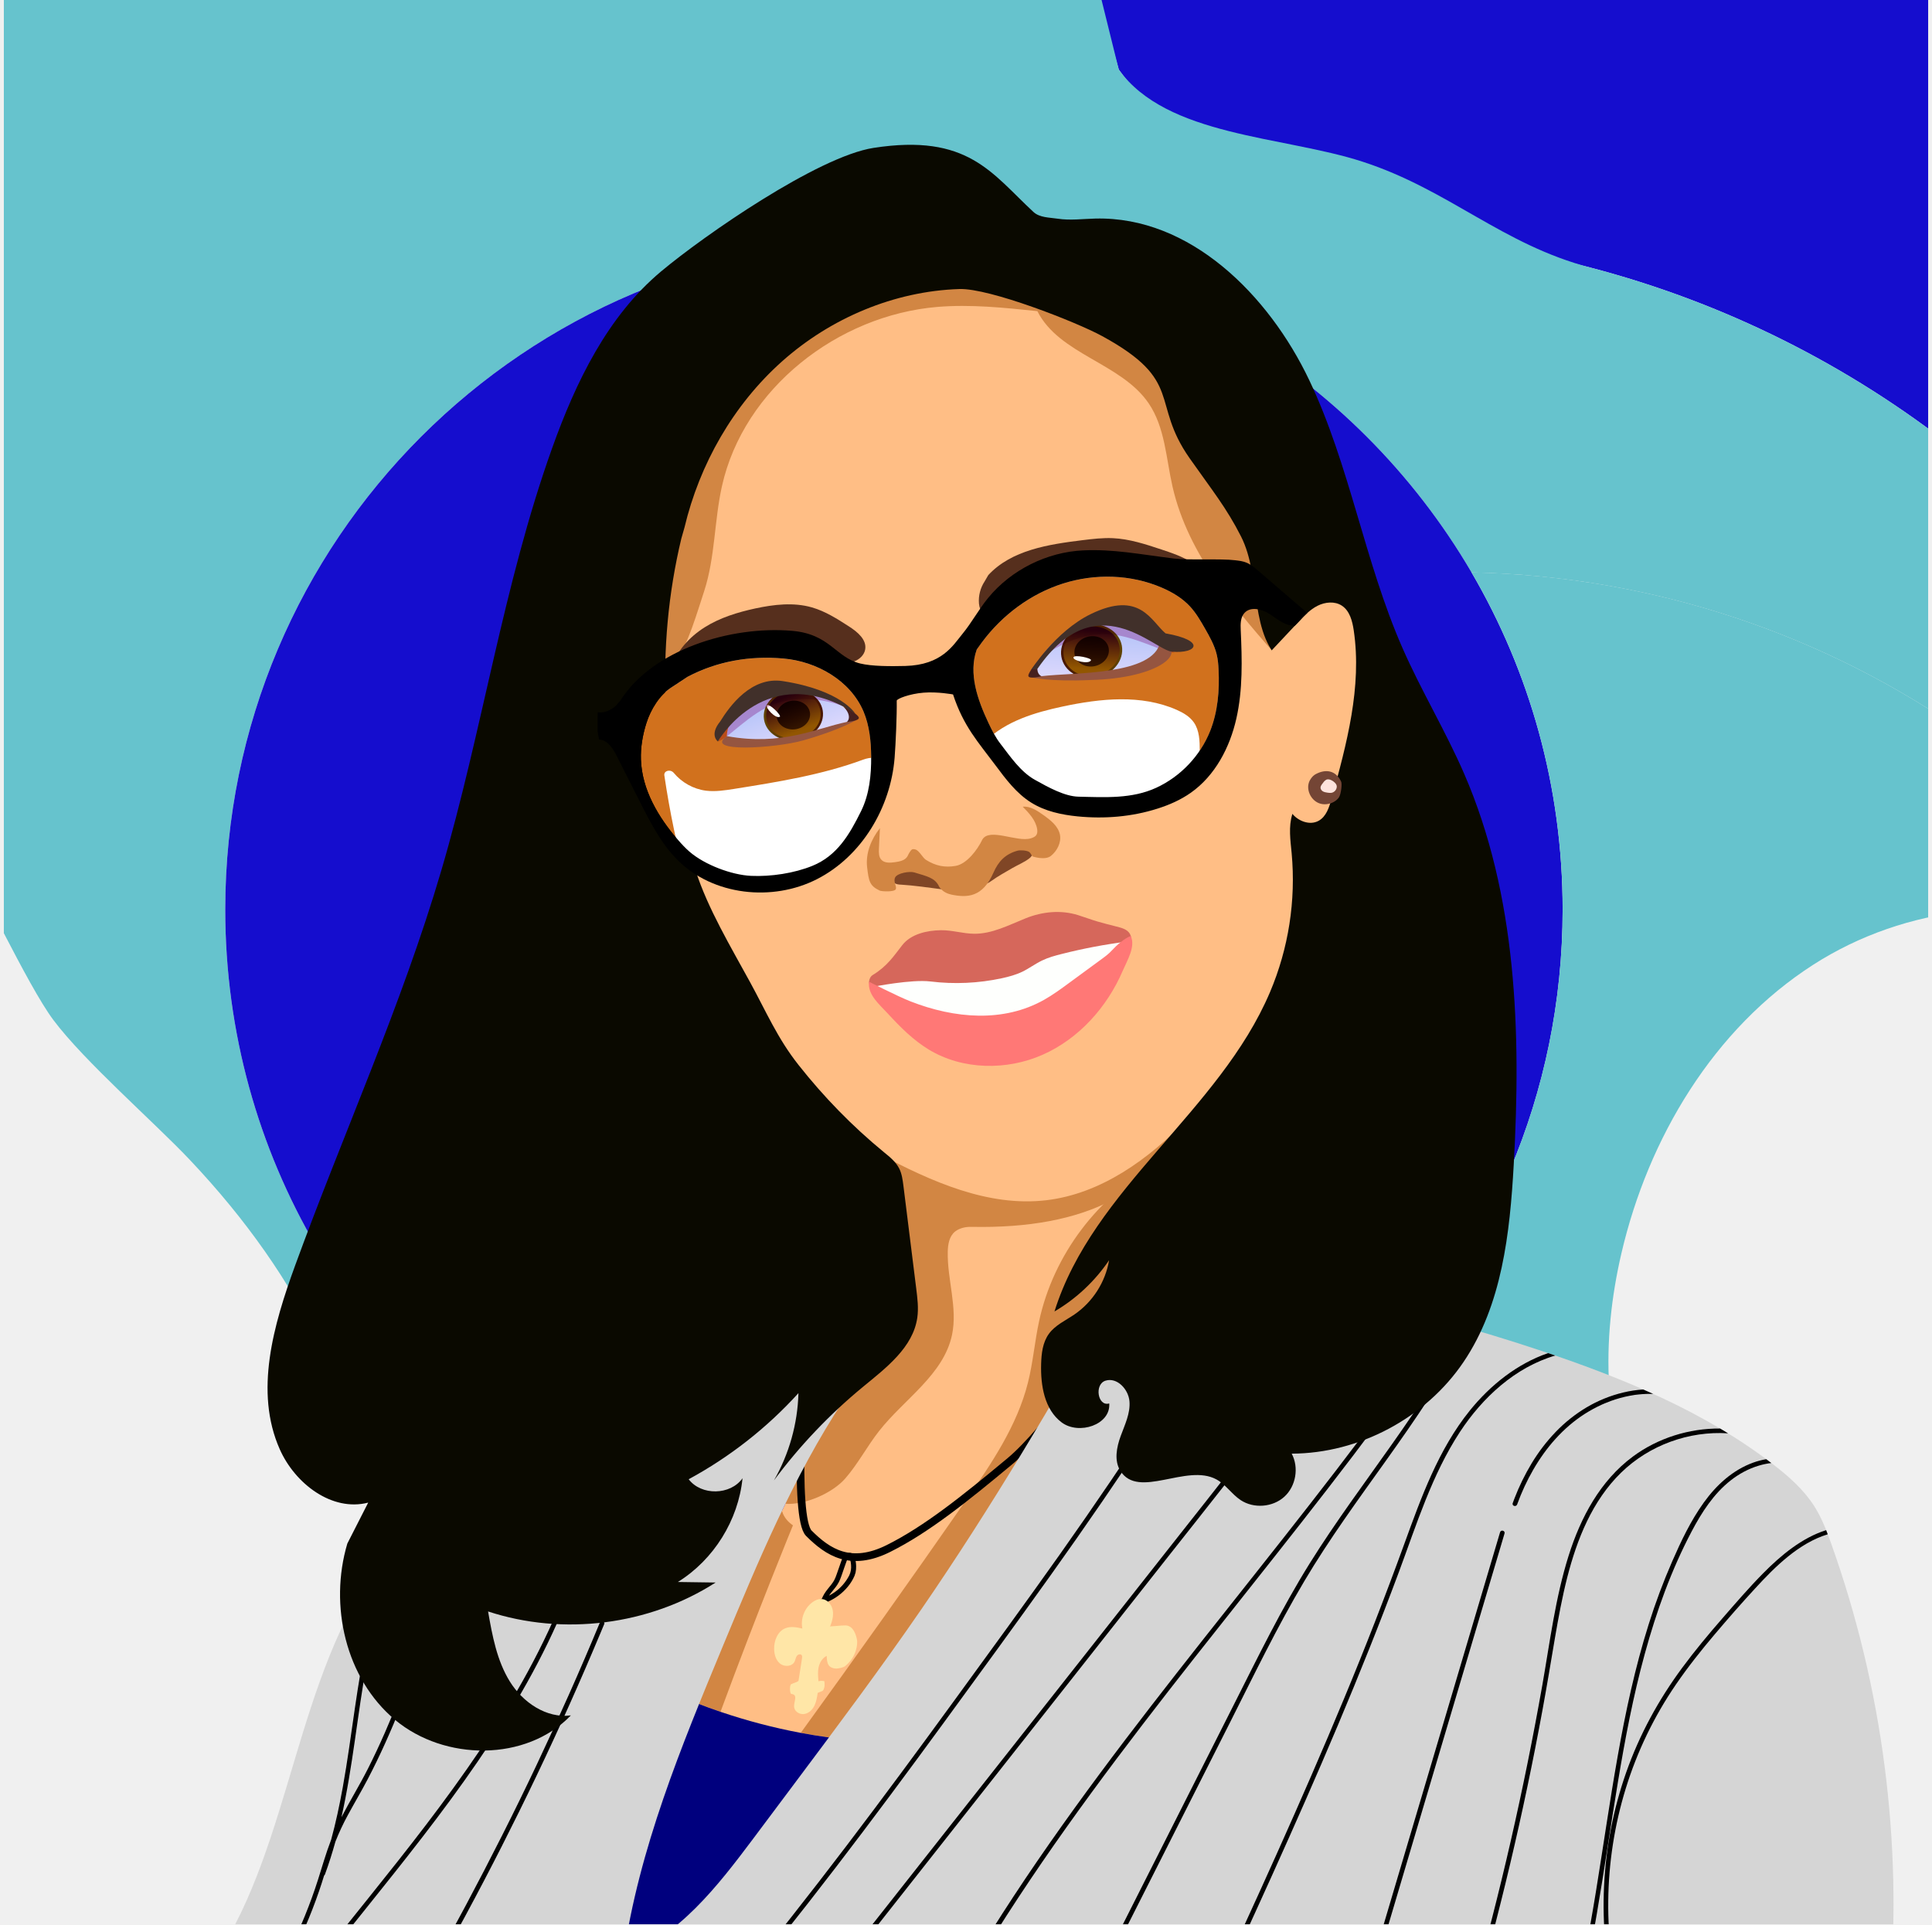
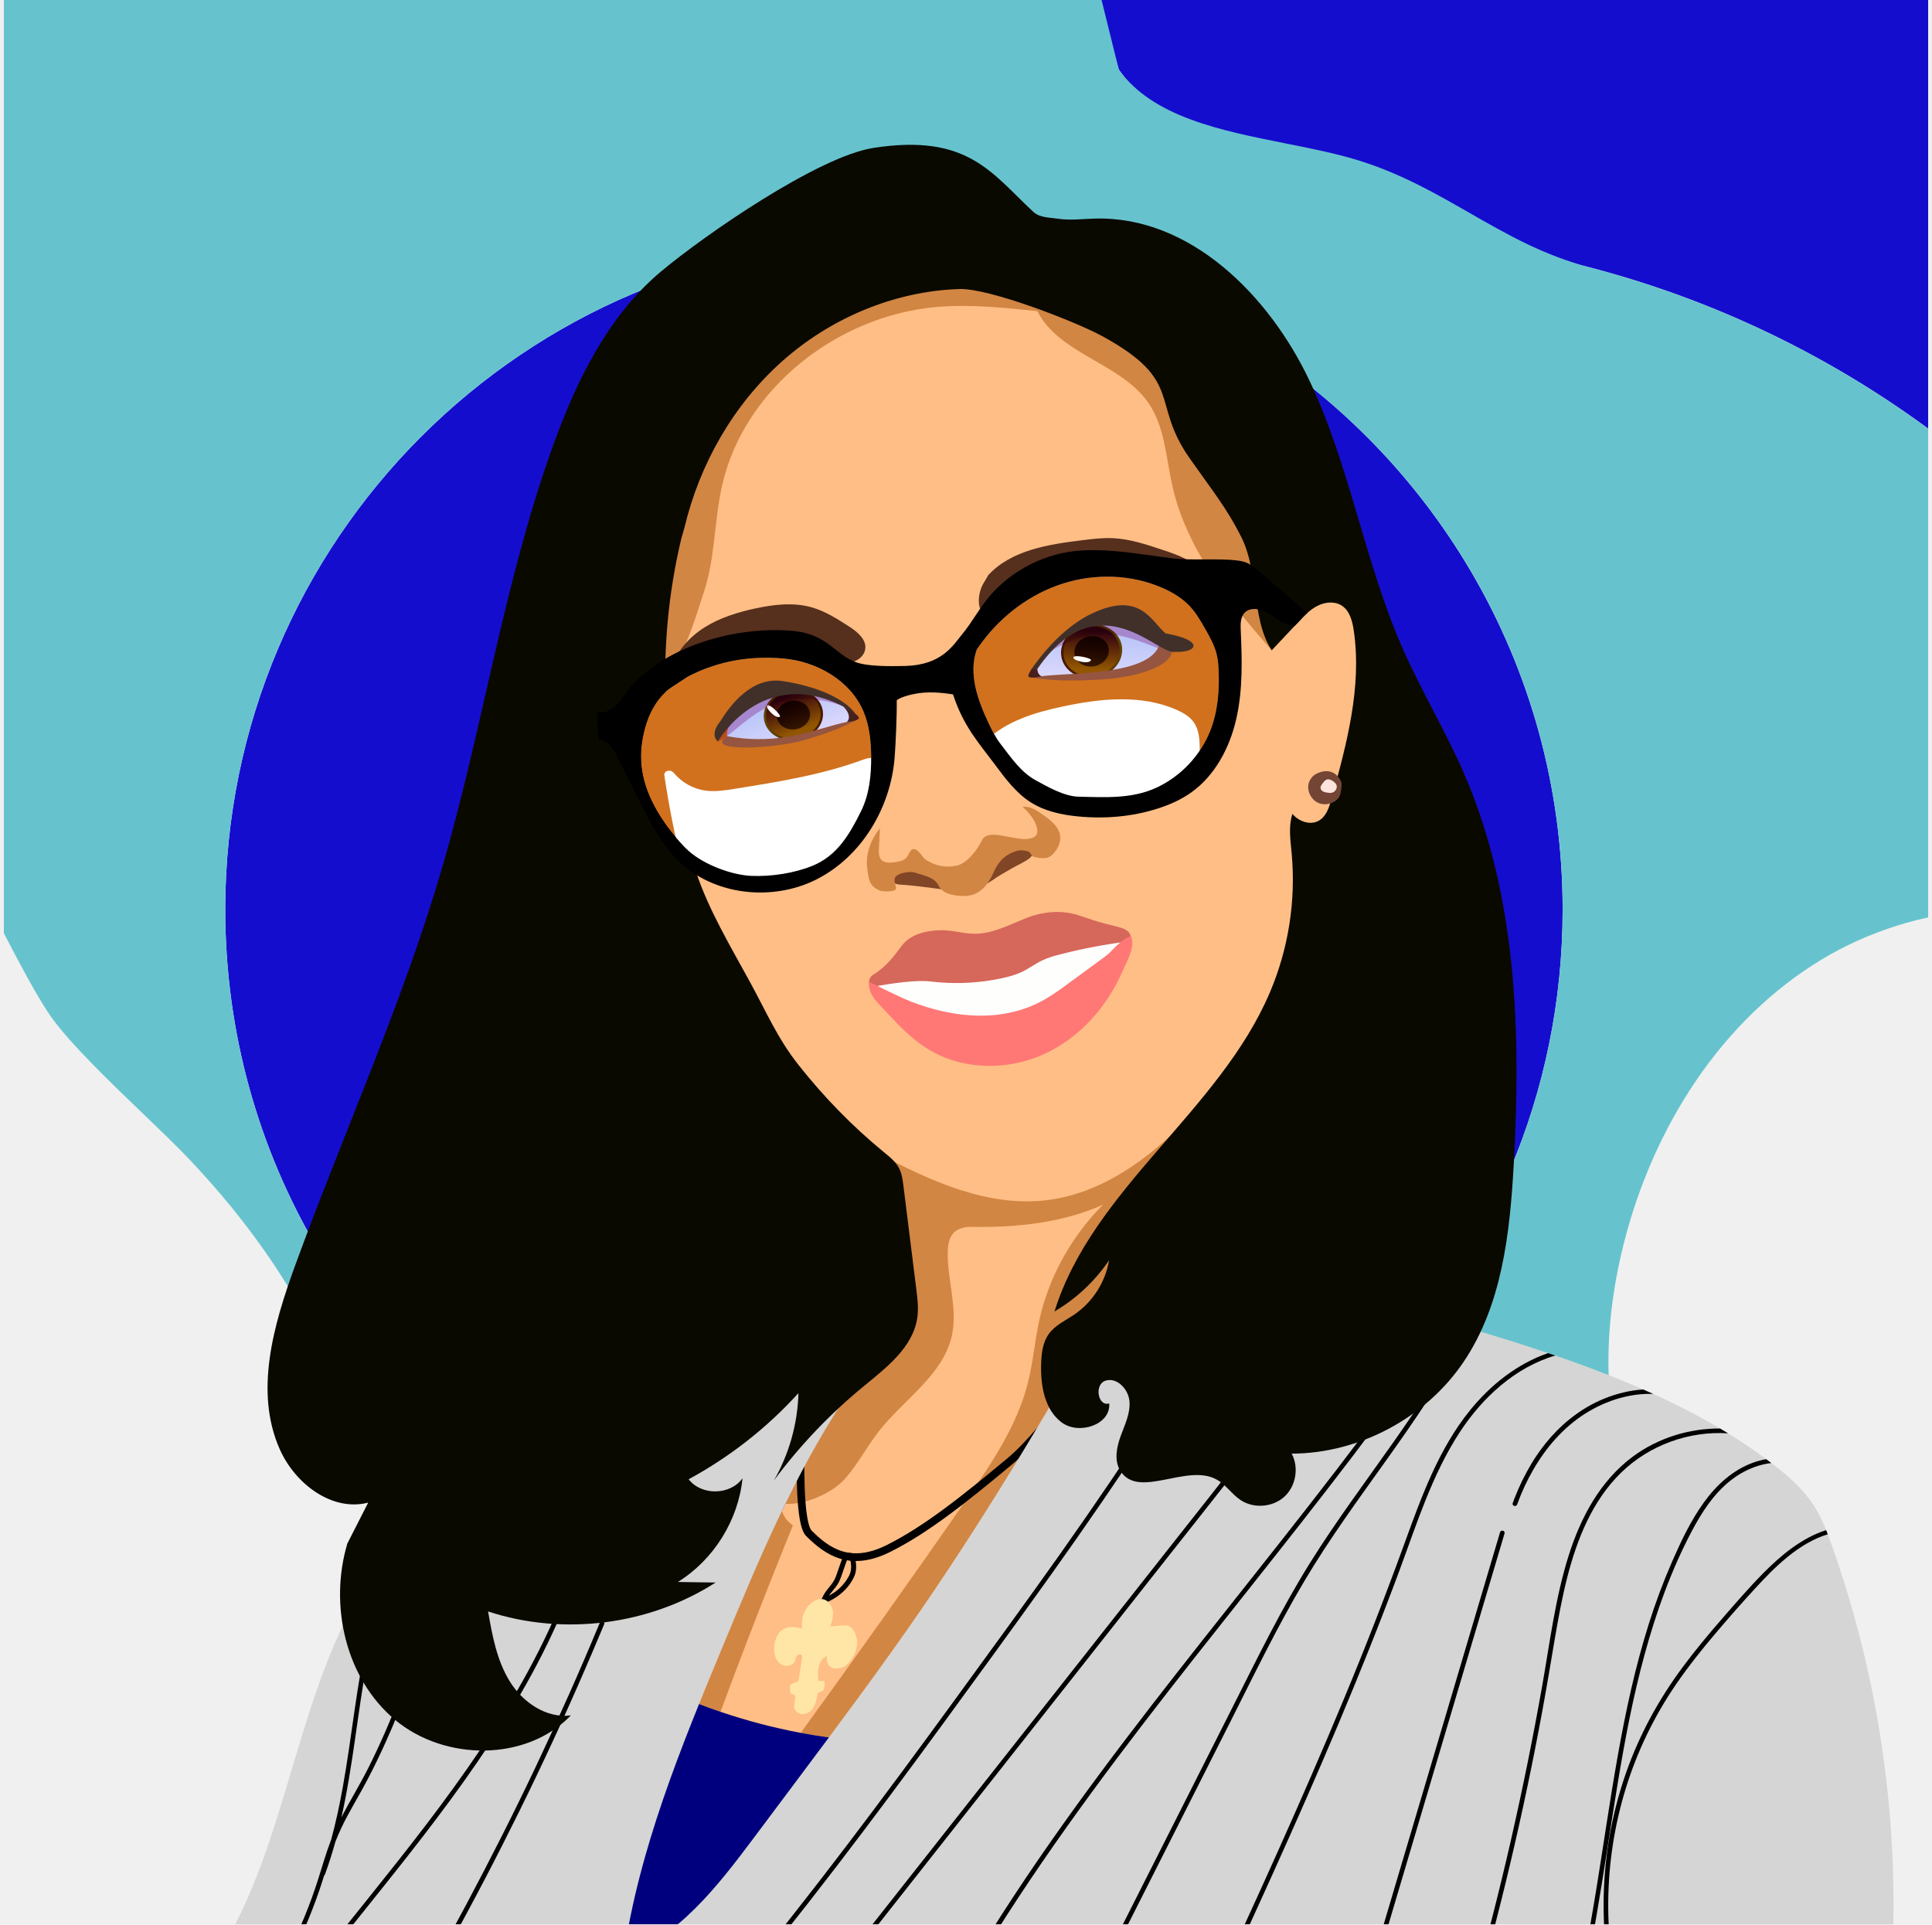
<svg xmlns="http://www.w3.org/2000/svg" width="251" height="250" viewBox="0 0 251 250" fill="none">
  <mask id="mask0_1717_3814" style="mask-type:alpha" maskUnits="userSpaceOnUse" x="0" y="0" width="251" height="250">
    <rect x="0.5" width="250" height="250" fill="#C4C4C4" />
  </mask>
  <g mask="url(#mask0_1717_3814)">
    <path d="M171.949 26.684C183.243 30.353 195.138 31.767 206.628 34.768C223.942 39.303 240.129 47.377 254.167 58.48C254.613 58.834 255.058 59.193 255.5 59.557V-1H142.5L145.35 9.039C151.59 17.759 161.659 23.341 171.949 26.684Z" fill="#150DCE" />
-     <path d="M255.5 59.557C255.059 59.193 254.615 58.834 254.167 58.48C240.129 47.377 223.942 39.303 206.628 34.768C195.138 31.767 188.294 24.667 177 21C166.71 17.657 151.59 17.759 145.35 9.039L142 -4.5L139.5 -11.5H6.936C11.706 -4.544 -12.5 -5.373 -12.5 16.5C-12.5 38.373 -4.5 46 -4.5 74.376V112.246C-2.856 114.013 3.478 127.899 6.936 132.52C10.953 137.887 20.003 145.769 24.612 150.636C54.504 182.198 54.06 216.615 36.348 246.326C32.818 252.246 28.437 257.87 26.836 264.573C26.487 266.039 26.274 267.534 26.201 269.039H102.587C84.291 248.929 72.943 222.387 72.335 193.204C46.569 178.131 29.264 150.169 29.264 118.168C29.264 70.188 68.157 31.292 116.139 31.292C148.145 31.292 176.107 48.602 191.179 74.367C215.087 74.865 237.224 82.571 255.502 95.401L255.5 59.557Z" fill="#66C3CD" />
    <path d="M116.136 31.289C68.157 31.289 29.264 70.184 29.264 118.168C29.264 150.173 46.573 178.135 72.338 193.208C85.197 200.73 100.164 205.043 116.139 205.043C164.118 205.043 203.013 166.15 203.013 118.168C203.013 102.194 198.701 87.227 191.178 74.367C176.103 48.597 148.141 31.289 116.136 31.289Z" fill="#150DCE" />
-     <path d="M219.16 244.587C225.799 234.198 226.497 220.281 220.935 209.279C218.715 204.889 215.607 200.996 213.368 196.615C208.114 186.342 208.031 174.056 210.652 162.819C214.142 147.838 222.63 133.647 235.575 125.335C241.526 121.513 248.458 119.115 255.5 118.393V95.394C237.222 82.563 215.084 74.857 191.177 74.359C198.7 87.219 203.012 102.186 203.012 118.16C203.012 166.14 164.119 205.035 116.137 205.035C100.162 205.035 85.196 200.722 72.336 193.2C72.944 222.383 84.292 248.926 102.587 269.035H197.683C203.409 260.192 213.336 253.7 219.16 244.587Z" fill="#66C3CD" />
+     <path fill-rule="evenodd" clip-rule="evenodd" d="M254.167 58.48C254.615 58.834 255.059 59.193 255.5 59.557L255.502 95.401C255.501 95.401 255.501 95.4 255.5 95.4V118.393C248.458 119.115 241.526 121.513 235.575 125.335C222.63 133.647 214.142 147.837 210.652 162.819C208.031 174.056 208.114 186.342 213.368 196.615C214.475 198.781 215.795 200.828 217.115 202.875C218.464 204.967 219.813 207.06 220.935 209.279C226.497 220.281 225.799 234.198 219.16 244.587C216.21 249.203 212.206 253.148 208.229 257.066C204.356 260.881 200.508 264.672 197.683 269.035H102.587C84.292 248.926 72.944 222.383 72.336 193.2C85.196 200.722 100.162 205.035 116.137 205.035C164.119 205.035 203.012 166.14 203.012 118.16C203.012 102.189 198.701 87.225 191.181 74.367C191.18 74.367 191.18 74.367 191.179 74.367C176.107 48.602 148.145 31.292 116.139 31.292C68.157 31.292 29.264 70.188 29.264 118.168C29.264 150.169 46.569 178.131 72.335 193.204C72.943 222.387 84.291 248.929 102.587 269.039H26.201C26.274 267.534 26.487 266.039 26.836 264.573C28.067 259.417 30.945 254.898 33.814 250.393C34.674 249.042 35.534 247.692 36.348 246.326C54.06 216.615 54.504 182.198 24.612 150.636C22.997 148.931 20.837 146.856 18.54 144.648C14.28 140.555 9.546 136.006 6.936 132.52C5.045 129.993 2.294 124.694 -0.081 120.123C-2.047 116.335 -3.755 113.047 -4.5 112.246V74.376C-4.5 59.266 -6.768 50.039 -8.889 41.412C-10.752 33.838 -12.5 26.726 -12.5 16.5C-12.5 3.359 -3.763 -1.588 2.179 -4.952C6.127 -7.187 8.84 -8.723 6.936 -11.5H139.5L142 -4.5L145.35 9.039C149.757 15.197 158.591 16.955 167.026 18.634C170.536 19.333 173.976 20.018 177 21C182.302 22.722 186.624 25.2 190.905 27.655C195.744 30.43 200.532 33.175 206.628 34.768C223.942 39.303 240.129 47.377 254.167 58.48Z" fill="#66C3CD" />
    <path d="M116.65 148.164C115.337 152.422 116.725 156.97 117.714 161.318C118.703 165.666 119.157 170.658 116.406 174.163C115.502 175.316 114.313 176.204 113.27 177.233C111.852 178.62 110.698 180.253 109.604 181.91C103.068 191.829 98.474 202.877 93.92 213.844C88.487 226.938 83.004 240.202 80.992 254.234C88.208 251.534 93.216 245.064 97.835 238.904L103.193 231.745C108.816 224.232 114.443 216.719 119.761 208.987C128.754 195.898 136.849 182.215 144.648 168.382C145.412 167.034 146.176 165.661 146.606 164.173C147.095 162.456 147.12 160.649 147.185 158.867C147.295 155.862 147.536 152.865 147.909 149.876C138.946 157.11 124.635 156.526 116.291 148.588" fill="#FFBE85" />
    <path d="M110.832 202.539C110.887 202.32 110.742 202.1 110.538 202.025C110.333 201.95 110.053 202.05 109.888 202.215C109.723 202.38 109.618 202.664 109.528 202.914L109.224 203.787C109.124 204.072 109.029 204.357 108.924 204.641C108.835 204.912 108.724 205.176 108.594 205.43C108.364 205.849 108.05 206.204 107.755 206.573C107.46 206.942 107.115 207.417 106.975 207.926C106.96 207.981 107.01 208.041 107.065 208.021C108.067 207.658 108.968 207.063 109.693 206.283C110.051 205.903 110.357 205.477 110.603 205.016C110.739 204.778 110.842 204.523 110.907 204.257C110.961 204.002 110.984 203.743 110.977 203.483C110.972 203.15 110.923 202.82 110.832 202.5C110.802 202.405 110.658 202.445 110.688 202.539C110.758 202.79 110.801 203.048 110.817 203.308C110.837 203.553 110.828 203.799 110.792 204.042C110.751 204.302 110.67 204.555 110.553 204.791C110.086 205.705 109.402 206.49 108.559 207.077C108.084 207.408 107.569 207.676 107.025 207.876L107.12 207.966C107.355 207.102 108.08 206.498 108.559 205.774C108.849 205.34 109.014 204.851 109.184 204.362C109.354 203.872 109.543 203.293 109.743 202.764C109.833 202.519 109.968 202.25 110.233 202.165C110.289 202.145 110.349 202.139 110.408 202.146C110.467 202.154 110.524 202.176 110.573 202.21C110.658 202.28 110.717 202.39 110.688 202.5C110.685 202.509 110.684 202.519 110.685 202.529C110.687 202.539 110.69 202.548 110.695 202.557C110.699 202.565 110.706 202.573 110.714 202.579C110.722 202.585 110.73 202.589 110.74 202.592C110.749 202.594 110.759 202.595 110.769 202.594C110.779 202.593 110.788 202.59 110.797 202.585C110.806 202.58 110.813 202.573 110.819 202.566C110.825 202.558 110.83 202.549 110.832 202.539Z" fill="black" stroke="black" stroke-width="0.5" />
    <path d="M107.838 211.335C108.108 210.657 108.318 209.923 108.188 209.204C108.058 208.485 107.498 207.801 106.769 207.746C106.319 207.711 105.884 207.911 105.525 208.18C104.501 208.949 103.981 210.327 104.241 211.58C103.521 211.42 102.752 211.266 102.062 211.53C101.033 211.924 100.544 213.148 100.574 214.251C100.589 214.97 100.808 215.733 101.378 216.163C101.947 216.592 102.917 216.517 103.232 215.873C103.346 215.644 103.366 215.374 103.506 215.159C103.646 214.945 104.001 214.83 104.151 215.039C104.231 215.149 104.216 215.304 104.196 215.444L103.746 218.339C103.721 218.504 103.012 218.689 102.792 218.808C102.572 218.928 102.582 219.947 102.792 220.076C103.202 220.116 103.356 220.296 103.311 220.7C103.266 221.105 103.097 221.519 103.197 221.914C103.336 222.468 103.991 222.787 104.556 222.672C105.12 222.557 105.56 222.108 105.81 221.594C106.059 221.08 106.149 220.501 106.234 219.937C106.899 219.652 106.904 219.747 107.034 219.427C107.163 219.108 107.139 218.759 107.099 218.419C106.847 218.357 106.584 218.361 106.334 218.429C106.279 217.815 106.224 217.186 106.359 216.587C106.494 215.988 106.844 215.394 107.403 215.134C107.413 215.539 107.433 215.958 107.633 216.307C107.833 216.657 108.363 216.787 108.642 216.782C108.922 216.777 109.562 216.652 109.796 216.462C111.35 215.219 111.415 213.507 111.345 213.083C111.235 212.419 110.851 211.176 109.831 211.176C109.162 211.176 108.822 211.256 107.918 211.295" fill="#FFE6A7" />
    <path d="M116.291 148.588L116.486 148.773C116.536 148.568 116.591 148.364 116.651 148.164L116.291 148.588Z" fill="#F6D2B9" />
    <path d="M112.738 155.194C114.171 160.606 119.769 166.816 116.538 171.388C110.276 180.244 104.564 186.494 102.027 195.37C104.549 195.565 108.139 193.997 109.802 192.095C111.465 190.193 112.643 187.912 114.206 185.92C117.477 181.757 122.59 178.607 123.684 173.425C124.428 169.886 123.055 166.252 123.13 162.637C123.145 161.669 123.329 160.596 124.088 159.997C124.673 159.542 125.456 159.378 126.196 159.392C141.191 159.702 150.179 154.735 154.224 145.415C147.128 147.821 138.105 148.001 130.63 147.467C127.324 147.227 124.043 146.703 120.768 146.174L110.551 144.531C110.551 144.531 112.039 152.563 112.738 155.194Z" fill="#D28643" />
    <path d="M103.017 198.173C100.375 196.376 101.953 193.366 101.219 193.625C96.79 195.203 96.431 197.329 94.723 201.707C92.343 207.824 89.959 213.936 87.572 220.043C89.55 220.911 91.567 221.695 93.609 222.389C98.408 209.38 103.017 198.173 103.017 198.173Z" fill="#D28643" />
    <path d="M150.449 151.188C142.664 155.336 136.862 163.024 134.999 171.64C134.425 174.286 134.21 176.996 133.551 179.622C132.133 185.273 128.768 190.21 125.437 194.997C118.406 205.111 111.272 215.155 104.035 225.129C106.402 225.575 108.786 225.905 111.186 226.118C123.425 208.945 134.62 191.034 145.221 172.803C149.071 166.179 152.971 158.421 150.449 151.188Z" fill="#D28643" />
    <path d="M99.309 43.487C87.814 59.526 81.607 79.769 84.448 99.292C86.475 113.22 92.912 126.174 100.852 137.796C102.864 140.736 105.001 143.641 107.762 145.893C109.75 147.51 112.012 148.753 114.274 149.951C121 153.501 128.36 156.82 135.91 155.937C143.046 155.103 149.243 150.595 154.226 145.424C163.065 136.243 169.207 124.262 170.39 111.578C170.839 106.775 170.585 101.923 171.189 97.136C171.878 91.689 173.671 86.238 172.772 80.822C171.414 72.64 164.408 66.759 160.178 59.626C156.763 53.855 155.02 46.981 150.346 42.169C148.194 39.957 145.533 38.315 142.831 36.827C139.311 34.89 135.636 33.163 131.726 32.255C120.366 29.609 109.41 34.81 100.267 42.049L99.309 43.487Z" fill="#FFBE85" />
    <path d="M87.303 86.581C89.177 84.05 89.791 82.068 91.5 76.752C92.914 72.369 92.794 67.636 93.798 63.143C96.631 50.479 108.836 40.964 121.772 39.876C126.103 39.516 130.45 39.971 134.772 40.425C137.629 46.076 145.658 47.154 149.225 52.391C151.359 55.521 151.489 59.539 152.333 63.233C154.376 72.174 160.702 79.427 166.812 86.271C168.256 81.829 167.806 76.926 166.297 72.508C164.788 68.091 162.265 64.077 159.567 60.263C158.678 59.005 157.764 57.757 157.039 56.394C155.985 54.417 155.361 52.236 154.386 50.219C150.155 41.498 140.167 37.225 130.705 35.088C125.169 33.84 119.403 33.066 113.833 34.145C105.624 35.727 98.604 41.218 93.433 47.778C88.906 53.54 85.587 60.154 83.676 67.227C83.031 69.613 82.552 72.084 82.817 74.535C83.361 79.627 87.043 84.649 85.225 89.431L87.303 86.581Z" fill="#D28643" />
    <path d="M115.274 126.976C120.287 125.857 125.69 127.175 130.573 125.578C131.507 125.273 132.411 124.889 133.335 124.549C137.35 123.067 141.629 122.453 145.868 121.844C145.519 122.76 145.006 123.606 144.355 124.34C143.586 125.213 142.638 125.912 141.694 126.596C139.187 128.423 136.641 130.245 133.809 131.513C130.978 132.781 127.807 133.48 124.746 132.961C123.378 132.726 122.065 132.257 120.761 131.768C118.539 130.934 116.322 130.041 114.33 128.753C114.085 128.593 113.821 128.393 113.776 128.104C113.731 127.814 113.94 127.535 114.205 127.4C114.47 127.265 114.994 127.035 115.274 126.976Z" fill="#FEFFFD" />
    <path d="M120.89 127.513C123.981 127.891 127.114 127.749 130.158 127.094C131.072 126.894 131.981 126.65 132.82 126.245C133.658 125.841 134.492 125.217 135.376 124.793C136.26 124.368 137.064 124.164 137.938 123.939C140.719 123.233 143.54 122.698 146.387 122.337C146.546 122.317 146.721 122.287 146.836 122.172C146.951 122.057 146.966 121.797 146.906 121.603C146.661 120.794 145.887 120.579 144.889 120.335C144.065 120.13 143.426 119.965 142.612 119.731C141.798 119.496 141.014 119.192 140.06 118.892C137.818 118.193 135.426 118.433 133.249 119.306C131.072 120.18 128.9 121.338 126.553 121.313C125.11 121.298 123.697 120.834 122.253 120.854C120.426 120.874 118.349 121.348 117.225 122.786C116.102 124.224 115.263 125.531 113.38 126.675C113.091 126.844 112.931 127.204 112.901 127.538C112.871 127.873 113.135 128.252 113.465 128.197C113.465 128.197 118.418 127.209 120.89 127.513Z" fill="#D6675B" />
    <path d="M118.319 130.111C123.996 132.327 130.368 132.886 135.671 129.881C136.789 129.247 137.833 128.488 138.866 127.725C140.261 126.706 141.653 125.686 143.041 124.664C143.555 124.29 144.065 123.916 144.489 123.441C145.043 122.822 146.117 121.879 146.906 121.609C147.55 122.987 146.456 124.744 145.857 126.137C143.83 130.85 140.17 134.938 135.486 137.02C130.802 139.101 125.085 139.022 120.69 136.376C118.668 135.153 116.975 133.46 115.377 131.718C114.219 130.455 112.701 129.247 112.901 127.545C112.901 127.545 116.636 129.457 118.319 130.111Z" fill="#FF7876" />
    <path d="M122.553 115.561C122.533 115.321 122.379 115.116 122.224 114.932C121.375 113.946 120.22 113.275 118.943 113.025C117.94 112.83 116.766 112.965 116.117 113.753C116.027 113.863 115.947 113.983 115.927 114.123C115.877 114.412 116.092 114.692 116.357 114.812C116.621 114.932 116.996 114.932 117.215 114.947C118.554 115.021 120.886 115.341 122.553 115.561Z" fill="#804626" />
    <path d="M133.788 111.469C133.973 111.304 134.158 111.09 134.143 110.845C134.128 110.6 133.778 110.336 133.468 110.256C132.24 109.932 130.907 110.431 129.968 111.284C129.029 112.138 128.43 113.301 127.961 114.479C127.921 114.589 127.891 114.739 127.996 114.794C128.021 114.806 128.049 114.812 128.077 114.813C128.106 114.814 128.134 114.809 128.16 114.799C128.41 114.724 128.63 114.569 128.845 114.419C129.693 113.805 130.592 113.331 131.491 112.797C132.06 112.458 133.234 111.953 133.788 111.469Z" fill="#804626" />
    <path d="M129.063 113.383C129.717 111.896 130.606 110.972 132.169 110.528C132.533 110.423 133.402 110.478 133.717 110.693C133.886 110.812 134.001 111.112 134.141 111.267C134.141 111.267 135.749 111.821 136.528 111.202C137.307 110.583 137.906 109.479 137.706 108.451C137.482 107.318 136.468 106.539 135.524 105.87C134.73 105.306 133.841 104.712 132.868 104.807C133.692 105.641 134.555 106.559 134.745 107.717C134.785 107.987 134.785 108.281 134.63 108.501C134.476 108.721 134.186 108.835 133.921 108.915C132.124 109.464 128.548 107.493 127.62 109.08C126.995 110.403 125.602 112.24 124.164 112.495C122.726 112.749 121.528 112.485 120.289 111.706C119.87 111.441 119.425 110.513 118.951 110.373C118.477 110.233 118.407 110.378 118.132 110.792C118.032 110.937 117.982 111.107 117.892 111.257C117.578 111.791 116.884 111.931 116.27 112.015C115.655 112.1 114.901 112.16 114.487 111.681C114.162 111.317 114.167 110.772 114.187 110.283L114.317 107.597C113.179 109.03 112.44 110.857 112.654 112.674C112.869 114.491 112.979 115.09 114.297 115.709C114.547 115.824 116.205 115.909 116.374 115.525C116.544 115.14 116.005 114.536 116.304 113.982C116.604 113.428 118.167 113.164 118.771 113.343C120.534 113.872 121.413 114.067 121.942 115.056C122.112 115.365 121.977 115.17 122.202 115.445C122.566 115.884 123.115 116.134 123.67 116.244C125.672 116.638 127.655 116.588 129.063 113.383Z" fill="#D28643" />
    <path d="M127.906 75.56C127.358 76.401 127.103 77.4 127.182 78.401C127.227 78.89 127.387 79.429 127.821 79.659C128.341 79.933 128.97 79.639 129.474 79.334C132.116 77.767 134.617 75.905 137.489 74.791C142.757 72.755 148.704 73.469 154.157 74.956C154.606 75.076 155.145 75.181 155.48 74.861C156.014 74.347 155.415 73.469 154.796 73.064C153.597 72.285 152.219 71.831 150.866 71.382C148.819 70.703 146.741 70.019 144.589 69.919C143.271 69.859 141.953 70.019 140.644 70.179C136.23 70.723 131.427 71.452 128.401 74.712L127.906 75.56Z" fill="#562F1D" />
    <path d="M89.237 85.913C93.346 83.912 98.165 83.397 102.604 84.496C104.716 85.015 106.749 85.888 108.906 86.103C109.62 86.178 110.364 86.173 111.028 85.908C111.692 85.644 112.281 85.085 112.401 84.381C112.626 83.103 111.393 82.094 110.304 81.391C108.776 80.407 107.218 79.409 105.47 78.91C103.093 78.231 100.547 78.53 98.125 79.049C95.828 79.549 93.536 80.247 91.549 81.5C89.561 82.753 87.874 84.611 87.189 86.862C87.844 86.572 88.488 86.233 89.142 85.948L89.237 85.913Z" fill="#562F1D" />
    <path d="M104.037 225.137C100.501 224.472 97.017 223.558 93.611 222.401C91.568 221.707 89.551 220.923 87.573 220.055C84.141 228.847 80.713 237.638 77.287 246.428C76.558 248.295 75.819 250.221 75.859 252.223C75.899 254.225 76.923 256.352 78.79 257.081C80.767 257.849 82.975 256.881 84.787 255.778C91.958 251.405 97.371 244.71 102.449 238.016C105.422 234.099 108.335 230.135 111.187 226.125C108.791 225.909 106.407 225.579 104.037 225.137Z" fill="#00007E" />
    <path d="M105.083 169.617C104.261 178.657 103.111 197.23 105.083 199.202C107.549 201.667 110.507 203.64 115.438 201.174C120.369 198.709 125.299 194.764 131.216 189.833C135.95 185.889 143.708 174.712 146.995 169.617" stroke="black" />
    <path d="M237.92 200.592C237.316 198.9 236.672 197.203 235.708 195.69C234.345 193.539 232.398 191.826 230.38 190.269C221.512 183.425 210.976 179.087 200.35 175.533C182.903 169.702 164.672 165.773 146.336 164.984C145.897 166.167 145.272 167.281 144.648 168.384C136.849 182.217 128.754 195.9 119.761 208.989C114.443 216.722 108.815 224.235 103.193 231.748L97.835 238.906C93.216 245.066 88.208 251.536 80.992 254.237C83.004 240.204 88.487 226.94 93.92 213.846C98.474 202.879 103.068 191.831 109.604 181.912C110.698 180.255 111.851 178.623 113.27 177.235C114.313 176.206 115.502 175.318 116.405 174.165C118.128 171.973 118.593 169.203 118.463 166.367C96.387 169.682 75.01 178.548 58.412 193.399C54.277 197.098 50.432 201.172 47.466 205.859C37.754 221.175 37.105 243.259 26.109 256.932L24.497 263.557C23.458 266.537 24.227 264.44 25.176 267.451C34.653 270.496 44.89 268.788 54.837 268.499C69.657 268.07 84.358 270.86 99.098 272.448C138.631 276.691 178.524 272.223 218.037 267.755C225.986 266.856 233.991 265.948 241.626 263.557C242.884 263.162 244.232 262.648 244.911 261.52C245.346 260.791 245.436 259.918 245.505 259.079C247.183 239.34 244.577 219.248 237.92 200.592Z" fill="#D5D5D5" />
    <path d="M137.737 201.882C133.193 208.301 128.549 214.656 123.92 221.011C119.291 227.366 114.688 233.611 109.959 239.826C105.23 246.041 100.406 252.191 95.433 258.216C94.814 258.965 94.189 259.719 93.56 260.468C93.316 260.762 93.735 261.187 93.985 260.892C98.988 254.907 103.837 248.792 108.586 242.606C113.334 236.421 118.028 230.086 122.652 223.757C127.276 217.427 131.935 211.042 136.509 204.637C141.029 198.307 145.427 191.896 149.701 185.403C153.829 179.13 157.844 172.781 161.746 166.358L161.096 166.273C157.761 171.765 154.34 177.201 150.835 182.582C146.59 189.099 142.225 195.532 137.737 201.882Z" fill="black" />
    <path d="M153.246 199.39L137.876 218.893C132.77 225.37 127.665 231.846 122.562 238.322L107.192 257.826C106.563 258.625 105.934 259.419 105.309 260.217C105.07 260.517 105.494 260.941 105.729 260.642L121.163 241.058L136.598 221.474L152.028 201.896C156.767 195.885 161.58 189.93 166.059 183.72C169.51 178.932 172.751 173.965 175.467 168.719L174.858 168.594C172.551 173.017 169.874 177.25 167.018 181.338C162.679 187.543 157.93 193.449 153.246 199.39Z" fill="black" />
    <path d="M163.228 204.258C158.644 210.043 154.051 215.819 149.536 221.66C145.022 227.5 140.588 233.426 136.354 239.486C132.119 245.547 128.14 251.692 124.454 258.057C123.995 258.855 123.539 259.656 123.086 260.458C122.902 260.797 123.416 261.097 123.606 260.762C127.221 254.323 131.176 248.083 135.35 241.992C139.525 235.902 143.924 229.952 148.418 224.086C152.912 218.22 157.566 212.36 162.185 206.534C166.804 200.708 171.348 194.957 175.817 189.082C180.111 183.436 184.296 177.715 188.28 171.844L187.671 171.68C184.216 176.757 180.616 181.734 176.92 186.636C172.446 192.581 167.847 198.427 163.228 204.258Z" fill="black" />
    <path d="M170.156 203.11C166.48 209.006 163.434 215.261 160.304 221.456L150.671 240.53C149.063 243.705 147.457 246.883 145.853 250.065C144.34 253.055 142.792 256.04 141.588 259.175C141.285 259.964 141.006 260.763 140.749 261.572C140.635 261.941 141.214 262.101 141.329 261.731C142.342 258.486 143.82 255.421 145.348 252.391C146.936 249.23 148.532 246.071 150.137 242.916L159.769 223.842C162.9 217.642 165.921 211.367 169.472 205.391C172.717 199.92 176.482 194.788 180.167 189.617C183.853 184.445 187.398 179.318 190.304 173.737C190.504 173.358 190.704 172.968 190.893 172.584L190.309 172.414C187.648 177.711 184.352 182.653 180.941 187.49C177.296 192.662 173.506 197.739 170.156 203.11Z" fill="black" />
    <path d="M190.961 183.25C186.866 188.317 184.634 194.557 182.437 200.602C179.977 207.371 177.364 214.079 174.598 220.725C171.811 227.439 168.9 234.099 165.924 240.733C162.948 247.367 159.952 253.862 156.926 260.412L155.782 262.883C155.623 263.232 156.137 263.537 156.302 263.187C159.303 256.693 162.304 250.198 165.25 243.673C168.196 237.149 171.062 230.669 173.829 224.105C176.595 217.54 179.271 210.876 181.763 204.172C184.055 198.006 186.037 191.592 189.668 186.04C192.594 181.578 196.853 177.629 202.061 176.111L201.123 175.797C197.113 177.17 193.623 179.955 190.961 183.25Z" fill="black" />
    <path d="M206.117 182.85C204.64 183.732 203.288 184.808 202.097 186.05C200.916 187.285 199.875 188.646 198.991 190.108C198.112 191.568 197.361 193.101 196.749 194.691C196.674 194.89 196.599 195.085 196.529 195.285C196.459 195.485 196.589 195.619 196.739 195.654C196.816 195.672 196.896 195.66 196.964 195.621C197.033 195.582 197.084 195.519 197.108 195.445C197.403 194.636 197.698 193.912 198.052 193.148C198.407 192.384 198.786 191.651 199.206 190.927C199.621 190.205 200.073 189.506 200.559 188.83C200.679 188.66 200.804 188.491 200.933 188.326C201.063 188.161 201.163 188.026 201.293 187.867C201.553 187.544 201.822 187.229 202.102 186.923C203.235 185.675 204.484 184.592 205.887 183.693C206.607 183.237 207.358 182.83 208.134 182.475L208.414 182.356L208.668 182.251C208.863 182.166 209.063 182.091 209.267 182.016C209.667 181.871 210.071 181.741 210.486 181.627C210.9 181.512 211.3 181.422 211.714 181.342L212.328 181.237L212.483 181.212H212.513L212.593 181.202L212.913 181.167C213.533 181.102 214.157 181.078 214.78 181.098L213.487 180.523C212.62 180.577 211.76 180.705 210.915 180.908C209.227 181.31 207.609 181.964 206.117 182.85Z" fill="black" />
    <path d="M195.024 200.718L195.463 199.23C195.573 198.856 194.994 198.701 194.884 199.071L191.274 211.236C190.082 215.27 188.885 219.305 187.683 223.342L184.073 235.507L180.463 247.668L176.853 259.833L176.408 261.326C176.298 261.695 176.878 261.855 176.988 261.486L180.598 249.32C181.796 245.287 182.993 241.251 184.188 237.215L187.798 225.049L191.409 212.883C192.614 208.83 193.819 204.775 195.024 200.718Z" fill="black" />
    <path d="M212.164 189.218C207.9 192.363 205.358 197.146 203.795 202.103C202.072 207.564 201.368 213.285 200.38 218.906C199.181 225.695 197.813 232.449 196.275 239.169C194.737 245.888 193.028 252.566 191.147 259.202C190.912 260.025 190.677 260.844 190.438 261.668C190.328 262.037 190.907 262.197 191.017 261.827C192.911 255.298 194.64 248.727 196.205 242.114C197.77 235.501 199.166 228.852 200.395 222.166C200.969 219.056 201.483 215.931 202.012 212.811C202.462 210.18 202.946 207.549 203.605 204.958C204.879 199.976 206.861 194.979 210.611 191.325C214.271 187.756 219.419 185.889 224.508 186.218L223.474 185.594C219.449 185.564 215.41 186.822 212.164 189.218Z" fill="black" />
    <path d="M221.357 195.204C219.669 197.545 218.406 200.206 217.253 202.842C216.085 205.514 215.063 208.247 214.192 211.029C212.424 216.63 211.191 222.381 210.167 228.161C209.123 234.027 208.289 239.923 207.331 245.803C206.372 251.684 205.288 257.475 203.75 263.195C203.561 263.894 203.366 264.588 203.166 265.282C203.056 265.656 203.636 265.811 203.74 265.442C205.343 259.931 206.487 254.295 207.455 248.639C208.424 242.983 209.243 237.257 210.187 231.571C211.116 225.96 212.179 220.364 213.682 214.878C215.185 209.391 217.118 204 219.774 198.963C221.073 196.497 222.635 194.066 224.858 192.324C225.931 191.485 227.16 190.816 228.463 190.427C229.005 190.26 229.562 190.143 230.126 190.077L229.466 189.578C228.89 189.676 228.324 189.824 227.774 190.022C225.107 190.986 222.99 192.933 221.357 195.204Z" fill="black" />
    <path d="M229.047 204.418C227.22 206.27 225.512 208.252 223.804 210.214C221.977 212.31 220.189 214.452 218.536 216.693C215.46 220.857 212.983 225.394 211.266 230.282C209.599 235.036 208.632 240.006 208.395 245.038C208.149 250.049 208.649 255.069 209.878 259.934C210.032 260.548 210.202 261.152 210.382 261.756C210.492 262.126 211.071 261.971 210.961 261.596C209.564 256.852 208.883 251.925 208.939 246.98C208.989 242.031 209.752 237.115 211.206 232.383C212.687 227.565 214.89 222.999 217.737 218.84C219.29 216.573 221.003 214.417 222.781 212.32C224.558 210.224 226.251 208.292 228.049 206.34C230.62 203.539 233.706 200.474 237.456 199.336L237.247 198.797C234.096 199.79 231.349 202.082 229.047 204.418Z" fill="black" />
    <path d="M78.296 210.614C78.126 210.564 77.991 210.674 77.926 210.823C76.628 213.955 75.29 217.067 73.912 220.158C72.534 223.25 71.12 226.327 69.672 229.389C68.224 232.444 66.736 235.484 65.208 238.509C63.68 241.534 62.121 244.538 60.529 247.52C58.931 250.502 57.297 253.465 55.626 256.411C55.421 256.77 55.216 257.134 55.007 257.494C54.797 257.853 55.336 258.133 55.526 257.798C57.214 254.843 58.863 251.869 60.474 248.878C62.086 245.886 63.662 242.874 65.203 239.842C66.734 236.827 68.231 233.792 69.692 230.737C71.154 227.681 72.582 224.596 73.977 221.481C75.365 218.38 76.715 215.263 78.026 212.131L78.506 210.983C78.566 210.833 78.436 210.654 78.296 210.614Z" fill="black" />
    <path d="M68.433 218.685C70.385 215.201 72.143 211.607 73.636 207.908C73.82 207.453 74 206.999 74.175 206.54C74.31 206.18 73.731 206.026 73.596 206.38C72.173 210.089 70.475 213.688 68.577 217.178C66.68 220.667 64.573 224.077 62.346 227.382C60.118 230.686 57.757 233.921 55.34 237.096C52.923 240.271 50.401 243.431 47.89 246.566C45.133 250.01 42.373 253.452 39.611 256.889L38.577 258.177C38.337 258.477 38.762 258.901 39.001 258.602L47.45 248.068C49.967 244.933 52.474 241.793 54.93 238.609C57.387 235.424 59.784 232.184 62.061 228.864C64.338 225.544 66.475 222.18 68.433 218.685Z" fill="black" />
    <path d="M47.771 212.465C47.067 215.62 46.562 218.815 46.093 222.01C45.599 225.415 45.139 228.829 44.53 232.219C44.116 234.5 43.636 236.771 43.022 239.013L42.972 239.148C42.338 240.8 41.859 242.502 41.324 244.18C40.79 245.857 40.231 247.384 39.592 248.952C38.3 252.113 36.755 255.164 34.973 258.077C34.758 258.432 34.538 258.781 34.313 259.131C34.089 259.48 34.628 259.76 34.833 259.435C36.665 256.56 38.267 253.543 39.621 250.415C40.296 248.852 40.915 247.265 41.464 245.657C41.691 244.998 41.905 244.334 42.108 243.665C42.159 243.629 42.197 243.579 42.218 243.521C42.732 242.123 43.177 240.7 43.576 239.267C44.046 238.08 44.588 236.923 45.199 235.803C46.038 234.255 46.937 232.738 47.756 231.18C49.384 228.075 50.802 224.87 52.105 221.621C53.408 218.371 54.587 215.081 55.755 211.786L56.2 210.533C56.33 210.169 55.75 210.014 55.62 210.374C54.452 213.668 53.284 216.968 52.015 220.228C50.747 223.488 49.364 226.698 47.786 229.818C46.712 231.939 45.454 233.976 44.36 236.092C44.545 235.279 44.71 234.465 44.87 233.651C45.519 230.287 45.993 226.892 46.477 223.503C46.942 220.283 47.421 217.058 48.08 213.868C48.715 210.813 49.514 207.783 50.602 204.862C51.601 202.172 52.864 199.571 54.457 197.18C53.783 197.869 53.124 198.567 52.485 199.286C51.738 200.647 51.073 202.051 50.492 203.49C49.319 206.39 48.455 209.41 47.771 212.465Z" fill="black" />
    <path d="M45.124 200.54C42.733 208.567 44.895 218.077 51.326 223.444C57.758 228.81 68.354 228.9 74.166 222.864C70.995 223.284 67.919 221.177 66.237 218.462C64.554 215.746 63.96 212.511 63.41 209.361C73.162 212.566 84.333 211.148 92.971 205.602L88.068 205.532C92.727 202.637 95.922 197.51 96.467 192.054C94.904 194.27 91.114 194.345 89.471 192.184C94.821 189.284 99.643 185.502 103.732 180.996C103.623 184.982 102.528 188.878 100.546 192.338C103.9 187.827 107.79 183.74 112.131 180.168C115.142 177.692 118.618 175.056 119.172 171.197C119.352 169.954 119.192 168.686 119.037 167.433C118.481 162.977 117.925 158.516 117.369 154.049C117.269 153.281 117.17 152.497 116.82 151.808C116.381 150.944 115.602 150.315 114.853 149.706C110.73 146.325 107.014 142.505 103.732 138.346C101.005 134.89 99.564 131.479 97.452 127.612C94.983 123.089 91.96 118.045 90.38 113.13C85.922 99.257 85.109 84.185 88.517 69.969L88.927 68.531C90.889 60.294 95.268 52.602 101.59 46.961C107.912 41.32 116.176 37.825 124.64 37.551C128.54 37.421 139.78 41.804 143.2 43.671C153.916 49.522 149.422 52.222 154.55 59.531C157.466 63.679 159.344 65.975 161.231 69.699C163.963 75.076 162.145 82.713 166.959 86.353C167.748 84.161 169.9 82.534 172.222 82.374C174.619 88.869 173.735 96.487 169.92 102.262C169.166 103.395 168.302 104.484 167.893 105.782C167.383 107.409 167.648 109.156 167.808 110.854C168.373 117.007 167.407 123.205 164.997 128.895C158.44 144.35 142.007 154.369 136.993 170.388C139.825 168.724 142.249 166.449 144.089 163.729C143.62 166.555 141.957 169.16 139.59 170.773C138.437 171.561 137.093 172.156 136.274 173.284C135.455 174.412 135.301 175.835 135.261 177.207C135.181 179.998 135.69 183.128 137.927 184.8C140.164 186.473 144.319 185.115 144.109 182.334C142.611 182.784 142.137 179.833 143.635 179.374C145.133 178.915 146.601 180.492 146.736 182.05C146.87 183.607 146.136 185.095 145.597 186.568C145.058 188.04 144.723 189.772 145.557 191.1C147.904 194.824 154.146 190.107 158.021 192.199C159.244 192.857 160.023 194.125 161.182 194.894C162.884 196.022 165.341 195.833 166.854 194.46C168.367 193.087 168.777 190.656 167.813 188.859C176.591 188.829 185.235 184.221 190.143 176.943C195.142 169.54 196.16 160.225 196.66 151.309C197.624 134.111 197.074 116.32 190.218 100.52C187.801 94.954 184.641 89.742 182.204 84.186C177.265 72.934 175.373 60.499 170.1 49.402C164.827 38.304 154.6 28.096 142.311 28.395C140.684 28.435 139.041 28.66 137.428 28.415C136.344 28.251 135.071 28.286 134.267 27.542C128.819 22.495 125.753 17.313 113.484 19.215C106.259 20.338 91.498 30.567 85.891 35.259C78.925 41.09 74.81 49.621 71.749 58.173C65.358 76.009 62.676 94.954 57.323 113.13C52.175 130.622 44.59 147.285 38.343 164.413C35.532 172.121 33.015 180.807 36.351 188.3C38.323 192.748 43.127 196.437 47.836 195.219L45.124 200.54Z" fill="#0A0900" />
    <path d="M127.585 83.434C130.212 79.915 133.897 77.159 138.086 75.826C142.276 74.494 146.94 74.623 150.969 76.371C152.323 76.955 153.611 77.728 154.61 78.807C155.394 79.66 155.978 80.674 156.552 81.677C157.126 82.68 157.775 83.824 158.065 85.017C158.23 85.686 158.285 86.375 158.315 87.064C158.444 89.739 158.21 92.47 157.226 94.961C155.943 98.196 153.376 100.896 150.215 102.354C147.055 103.812 143.579 103.592 140.099 103.512C138.331 103.472 136.224 102.314 134.456 101.326C132.599 100.287 131.275 98.331 129.977 96.643C129.333 95.814 128.858 94.866 128.409 93.913C127.006 90.927 125.788 87.503 126.896 84.393L127.585 83.434Z" fill="#D1711D" />
    <path d="M89.326 87.94C93.201 85.904 97.395 85.19 101.759 85.564C106.123 85.939 110.483 88.43 112.19 92.463C112.959 94.295 113.159 96.317 113.179 98.299C113.199 100.72 112.944 103.206 111.876 105.378C110.353 108.468 108.74 111.193 105.554 112.496C103.187 113.465 100.146 113.919 97.59 113.804C95.033 113.689 91.558 112.361 89.615 110.694C89.046 110.205 88.537 109.656 88.047 109.087C85.501 106.146 83.403 102.577 83.269 98.693C83.214 97.086 83.493 95.483 83.978 93.956C84.537 92.174 85.695 90.322 87.158 89.368L89.326 87.94Z" fill="#D1711D" />
    <path d="M128.051 96.272C130.702 93.681 134.442 92.563 138.068 91.789C142.971 90.741 148.264 90.197 152.853 92.214C153.712 92.593 154.566 93.087 155.105 93.861C155.834 94.909 155.864 96.272 155.869 97.55C155.869 98.364 155.859 99.217 155.44 99.911C155.17 100.366 154.746 100.705 154.321 101.015C147.6 105.927 137.638 105.812 131.042 100.745C129.793 99.787 128.615 98.593 128.236 97.071L128.051 96.272Z" fill="white" />
    <path d="M164.933 84.796L168.668 80.817C169.422 80.013 170.196 79.195 171.179 78.7C172.163 78.206 173.406 78.086 174.325 78.685C175.354 79.359 175.693 80.682 175.873 81.89C176.962 89.238 174.959 96.656 172.977 103.815C172.682 104.893 172.303 106.076 171.334 106.626C170.166 107.29 168.603 106.676 167.794 105.607C166.985 104.539 166.745 103.151 166.595 101.818C166.426 100.321 166.327 98.818 166.301 97.311C166.271 95.508 166.346 93.706 166.141 91.919C165.861 89.458 165.067 87.092 164.273 84.746" fill="#FFBE85" />
    <path d="M170.929 100.578C172.273 99.859 173.556 100.104 174.24 101.552C174.38 101.846 174.225 103.094 173.995 103.513C173.616 104.217 172.363 104.776 171.309 104.332C170.255 103.888 169.646 102.535 170.116 101.492C170.116 101.492 170.4 100.858 170.929 100.578Z" fill="#744535" />
    <path d="M172.288 101.313C172.068 101.438 171.918 101.647 171.774 101.852C171.629 102.057 171.554 102.172 171.559 102.356C171.564 102.541 171.709 102.726 171.878 102.82C172.048 102.915 172.248 102.95 172.438 102.98C172.627 103.01 172.827 103.035 173.017 102.995C173.199 102.952 173.363 102.85 173.481 102.705C173.599 102.559 173.666 102.379 173.671 102.192C173.671 101.817 173.247 101.508 173.017 101.388C172.787 101.268 172.508 101.188 172.288 101.313Z" fill="#FFE4DD" />
    <path d="M86.566 100.215C86.726 100.132 86.909 100.108 87.085 100.144C87.262 100.18 87.42 100.276 87.535 100.414C88.573 101.667 90.096 102.521 91.719 102.726C92.933 102.875 94.161 102.686 95.369 102.496C101.042 101.592 106.754 100.684 112.142 98.692C112.991 98.377 114.274 98.228 114.444 99.191C114.462 99.312 114.461 99.435 114.439 99.556C113.76 103.944 111.698 108.187 108.362 111.127C105.027 114.067 100.528 115.555 96.203 114.836C93.917 114.452 91.771 113.478 89.976 112.011C89.317 111.472 88.703 110.853 88.294 110.104C87.884 109.355 87.734 108.586 87.565 107.792C87.075 105.446 86.656 103.088 86.306 100.719C86.291 100.618 86.308 100.515 86.355 100.425C86.401 100.334 86.475 100.261 86.566 100.215Z" fill="white" />
    <path d="M111.877 105.366C110.354 108.456 108.741 111.182 105.555 112.485C103.188 113.453 100.147 113.908 97.59 113.793C95.034 113.678 91.558 112.35 89.616 110.683C89.047 110.194 88.537 109.645 88.048 109.075C85.501 106.135 83.404 102.566 83.269 98.682C83.214 97.075 83.494 95.472 83.978 93.945C84.538 92.162 85.696 90.311 87.159 89.357L89.326 87.929C93.201 85.892 97.396 85.179 101.76 85.553C106.124 85.927 110.483 88.418 112.191 92.452C112.96 94.284 113.16 96.306 113.18 98.288C113.2 100.709 112.945 103.195 111.877 105.366ZM157.227 94.953C155.944 98.188 153.377 100.889 150.216 102.346C147.055 103.804 143.58 103.584 140.099 103.504C138.332 103.464 136.225 102.306 134.457 101.318C132.599 100.28 131.276 98.323 129.978 96.635C129.334 95.807 128.859 94.858 128.41 93.905C127.007 90.919 125.788 87.495 126.897 84.385L127.586 83.427C130.212 79.907 133.898 77.151 138.087 75.819C142.277 74.486 146.94 74.616 150.97 76.363C152.323 76.947 153.612 77.721 154.61 78.799C155.394 79.653 155.979 80.666 156.553 81.669C157.127 82.673 157.776 83.816 158.066 85.009C158.231 85.678 158.286 86.367 158.315 87.056C158.445 89.731 158.211 92.462 157.227 94.953ZM163.449 74.136C162.994 73.747 162.535 73.358 161.991 73.123C161.446 72.888 160.982 72.853 160.468 72.788C158.59 72.554 154.381 72.803 152.508 72.564C147.824 71.98 144.678 71.331 140.744 71.505C136.03 71.715 131.376 74.026 128.385 77.671C127.162 79.158 126.253 80.88 125.029 82.368C123.806 83.856 122.368 86.397 117.609 86.522C115.672 86.571 113.265 86.571 111.762 86.202C108.556 85.423 107.837 82.378 102.913 81.959C94.914 81.27 84.762 84.405 80.583 91.034L80.318 91.334C79.839 92.033 78.66 92.712 77.657 92.532C77.637 93.361 77.632 94.184 77.642 95.013L77.826 96.081C78.93 96.121 79.634 97.249 80.133 98.238L83.154 104.203C84.513 106.889 85.906 109.62 88.033 111.741C92.642 116.349 100.352 117.183 106.154 114.212C111.957 111.242 115.712 104.932 116.226 98.438C116.371 96.58 116.531 92.896 116.501 91.034C116.496 90.79 118.158 90.136 119.991 89.991C121.824 89.846 123.816 90.221 123.816 90.221C125.184 94.379 127.077 96.401 129.329 99.426C130.672 101.233 132.06 103.08 133.963 104.268C135.76 105.396 137.897 105.856 140.005 106.065C143.485 106.41 147.045 106.12 150.376 105.057C151.914 104.573 153.407 103.914 154.72 102.985C157.866 100.764 159.774 97.115 160.622 93.361C161.471 89.607 161.366 85.708 161.192 81.864C161.157 81.08 161.152 80.197 161.686 79.623C162.475 78.774 163.903 79.118 164.882 79.737C165.861 80.356 166.789 81.22 167.943 81.265L168.158 81.35C168.642 80.935 169.356 80.047 169.84 79.632L163.449 74.136Z" fill="black" />
    <path d="M94.425 95.656C94.425 95.656 96.499 97.171 100.611 96.692C104.723 96.212 110.109 94.196 110.825 93.24C110.825 93.24 110.401 92.52 109.564 91.795C108.111 90.532 105.37 89.024 101.118 89.64C95.222 90.495 94.519 94.495 94.435 95.452C94.426 95.583 94.425 95.656 94.425 95.656Z" fill="url(#paint0_linear_1717_3814)" />
    <path d="M106.89 92.333C106.609 90.527 104.673 89.317 102.566 89.631C100.459 89.946 98.979 91.665 99.259 93.471C99.54 95.278 101.476 96.487 103.583 96.173C105.69 95.859 107.17 94.14 106.89 92.333Z" fill="url(#paint1_linear_1717_3814)" />
    <path d="M106.585 92.372C106.327 90.709 104.546 89.596 102.607 89.885C100.668 90.174 99.305 91.757 99.564 93.419C99.822 95.082 101.603 96.195 103.542 95.906C105.481 95.617 106.844 94.034 106.585 92.372Z" fill="url(#paint2_linear_1717_3814)" />
    <path style="mix-blend-mode:multiply" d="M105.107 92.172C105.526 93.126 104.955 94.223 103.832 94.624C102.709 95.024 101.458 94.575 101.039 93.623C100.62 92.67 101.191 91.571 102.314 91.171C103.437 90.772 104.686 91.219 105.107 92.172Z" fill="url(#paint3_linear_1717_3814)" />
    <path d="M101.316 93.12C101.56 92.974 99.954 91.351 99.658 91.631C99.362 91.911 100.773 93.44 101.316 93.12Z" fill="white" />
    <g style="mix-blend-mode:multiply" opacity="0.6">
      <path d="M93.265 96.335C94.531 96.038 97.447 92.556 100.786 91.406C104.917 89.983 109.309 91.593 109.565 91.793C108.112 90.53 105.372 89.023 101.121 89.638C95.224 90.494 94.593 94.351 93.265 96.335Z" fill="#CF77B6" />
    </g>
    <path d="M111.105 92.705C111.105 92.705 109.324 89.675 101.706 88.491C97.615 87.854 94.805 91.726 93.564 93.732C92.115 95.505 93.264 96.332 93.264 96.332C93.264 96.332 98.951 86.392 109.565 91.791C110.044 92.084 110.592 92.4 111.105 92.705Z" fill="#41302A" />
    <path d="M111.286 93.506C111.176 93.556 111.393 93.505 110.018 93.793C105.978 94.64 101.544 96.938 94.44 95.638C91.29 97.821 100.748 97.217 104.359 96.192C109.381 94.759 111.286 93.506 111.286 93.506Z" fill="#955540" />
    <path d="M109.564 91.797C109.564 91.797 110.512 92.259 111.105 92.71C111.354 92.9 111.574 93.126 111.582 93.253C111.609 93.685 110.018 93.798 110.018 93.798C110.018 93.798 110.397 93.509 110.259 92.902C110.122 92.294 109.564 91.797 109.564 91.797Z" fill="#47201E" />
    <path d="M151.217 84.492C151.217 84.492 149.689 86.695 145.499 87.591C141.309 88.487 135.359 88.278 134.338 87.564C134.338 87.564 134.514 86.706 135.094 85.703C136.098 83.959 138.283 81.54 142.655 80.733C148.719 79.615 150.738 83.366 151.14 84.291C151.192 84.419 151.217 84.492 151.217 84.492Z" fill="url(#paint4_linear_1717_3814)" />
    <path d="M137.891 85.322C137.564 83.428 139.059 81.576 141.229 81.186C143.399 80.795 145.423 82.013 145.749 83.907C146.075 85.801 144.581 87.653 142.411 88.043C140.241 88.434 138.217 87.215 137.891 85.322Z" fill="url(#paint5_linear_1717_3814)" />
    <path d="M138.203 85.263C137.902 83.52 139.278 81.816 141.275 81.457C143.272 81.097 145.134 82.219 145.435 83.962C145.735 85.704 144.36 87.409 142.363 87.768C140.365 88.127 138.503 87.006 138.203 85.263Z" fill="url(#paint6_linear_1717_3814)" />
    <path style="mix-blend-mode:multiply" d="M139.588 84.578C139.494 85.669 140.419 86.571 141.653 86.595C142.888 86.619 143.964 85.754 144.058 84.665C144.151 83.576 143.226 82.672 141.992 82.648C140.758 82.625 139.683 83.488 139.588 84.578Z" fill="url(#paint7_linear_1717_3814)" />
    <path d="M141.741 85.779C141.871 85.51 139.561 84.992 139.462 85.408C139.364 85.823 141.45 86.37 141.741 85.779Z" fill="white" />
    <g style="mix-blend-mode:multiply" opacity="0.6">
      <path d="M152.581 84.777C151.242 84.905 147.225 82.409 143.569 82.379C139.047 82.341 135.278 85.413 135.093 85.698C136.097 83.954 138.282 81.537 142.654 80.73C148.718 79.612 150.62 83.245 152.581 84.777Z" fill="#CF77B6" />
    </g>
    <path d="M133.974 87.986C134.099 87.999 133.869 88.02 135.313 87.848C139.555 87.342 149.825 87.771 150.727 83.427C154.54 84.55 150.794 88.138 141.658 88.347C136.258 88.598 133.974 87.986 133.974 87.986Z" fill="#955540" />
    <path d="M135.094 85.711C135.094 85.711 134.319 86.488 133.888 87.136C133.707 87.408 133.567 87.707 133.601 87.836C133.718 88.276 135.315 87.856 135.315 87.856C135.315 87.856 134.847 87.695 134.78 87.044C134.713 86.393 135.094 85.711 135.094 85.711Z" fill="#47201E" />
    <path d="M133.888 87.126C133.888 87.126 137.108 82.026 141.699 79.786C148.108 76.658 149.54 80.704 151.424 82.288C156.742 83.221 155.514 84.951 152.263 84.669C149.918 84.466 142.449 75.884 134.86 86.784C134.487 87.235 134.29 86.651 133.888 87.126Z" fill="#41302A" />
  </g>
  <defs>
    <linearGradient id="paint0_linear_1717_3814" x1="105.138" y1="98.414" x2="102.415" y2="91.292" gradientUnits="userSpaceOnUse">
      <stop stop-color="#ECE0FF" />
      <stop offset="1" stop-color="#BBC7F9" />
    </linearGradient>
    <linearGradient id="paint1_linear_1717_3814" x1="99.518" y1="94.333" x2="106.656" y2="91.56" gradientUnits="userSpaceOnUse">
      <stop stop-color="#604300" />
      <stop offset="1" stop-color="#471400" />
    </linearGradient>
    <linearGradient id="paint2_linear_1717_3814" x1="103.866" y1="94.945" x2="102.09" y2="90.519" gradientUnits="userSpaceOnUse">
      <stop stop-color="#925600" />
      <stop offset="1" stop-color="#2E0010" />
    </linearGradient>
    <linearGradient id="paint3_linear_1717_3814" x1="103.538" y1="94.368" x2="102.456" y2="91.649" gradientUnits="userSpaceOnUse">
      <stop stop-color="#604300" />
      <stop offset="1" stop-color="#471400" />
    </linearGradient>
    <linearGradient id="paint4_linear_1717_3814" x1="141.635" y1="90.82" x2="141.973" y2="82.814" gradientUnits="userSpaceOnUse">
      <stop stop-color="#ECE0FF" />
      <stop offset="1" stop-color="#BBC7F9" />
    </linearGradient>
    <linearGradient id="paint5_linear_1717_3814" x1="145.782" y1="84.852" x2="137.86" y2="84.516" gradientUnits="userSpaceOnUse">
      <stop stop-color="#604300" />
      <stop offset="1" stop-color="#471400" />
    </linearGradient>
    <linearGradient id="paint6_linear_1717_3814" x1="141.725" y1="86.918" x2="142.021" y2="81.918" gradientUnits="userSpaceOnUse">
      <stop stop-color="#925600" />
      <stop offset="1" stop-color="#2E0010" />
    </linearGradient>
    <linearGradient id="paint7_linear_1717_3814" x1="141.856" y1="86.243" x2="142.029" y2="83.173" gradientUnits="userSpaceOnUse">
      <stop stop-color="#604300" />
      <stop offset="1" stop-color="#471400" />
    </linearGradient>
  </defs>
</svg>
